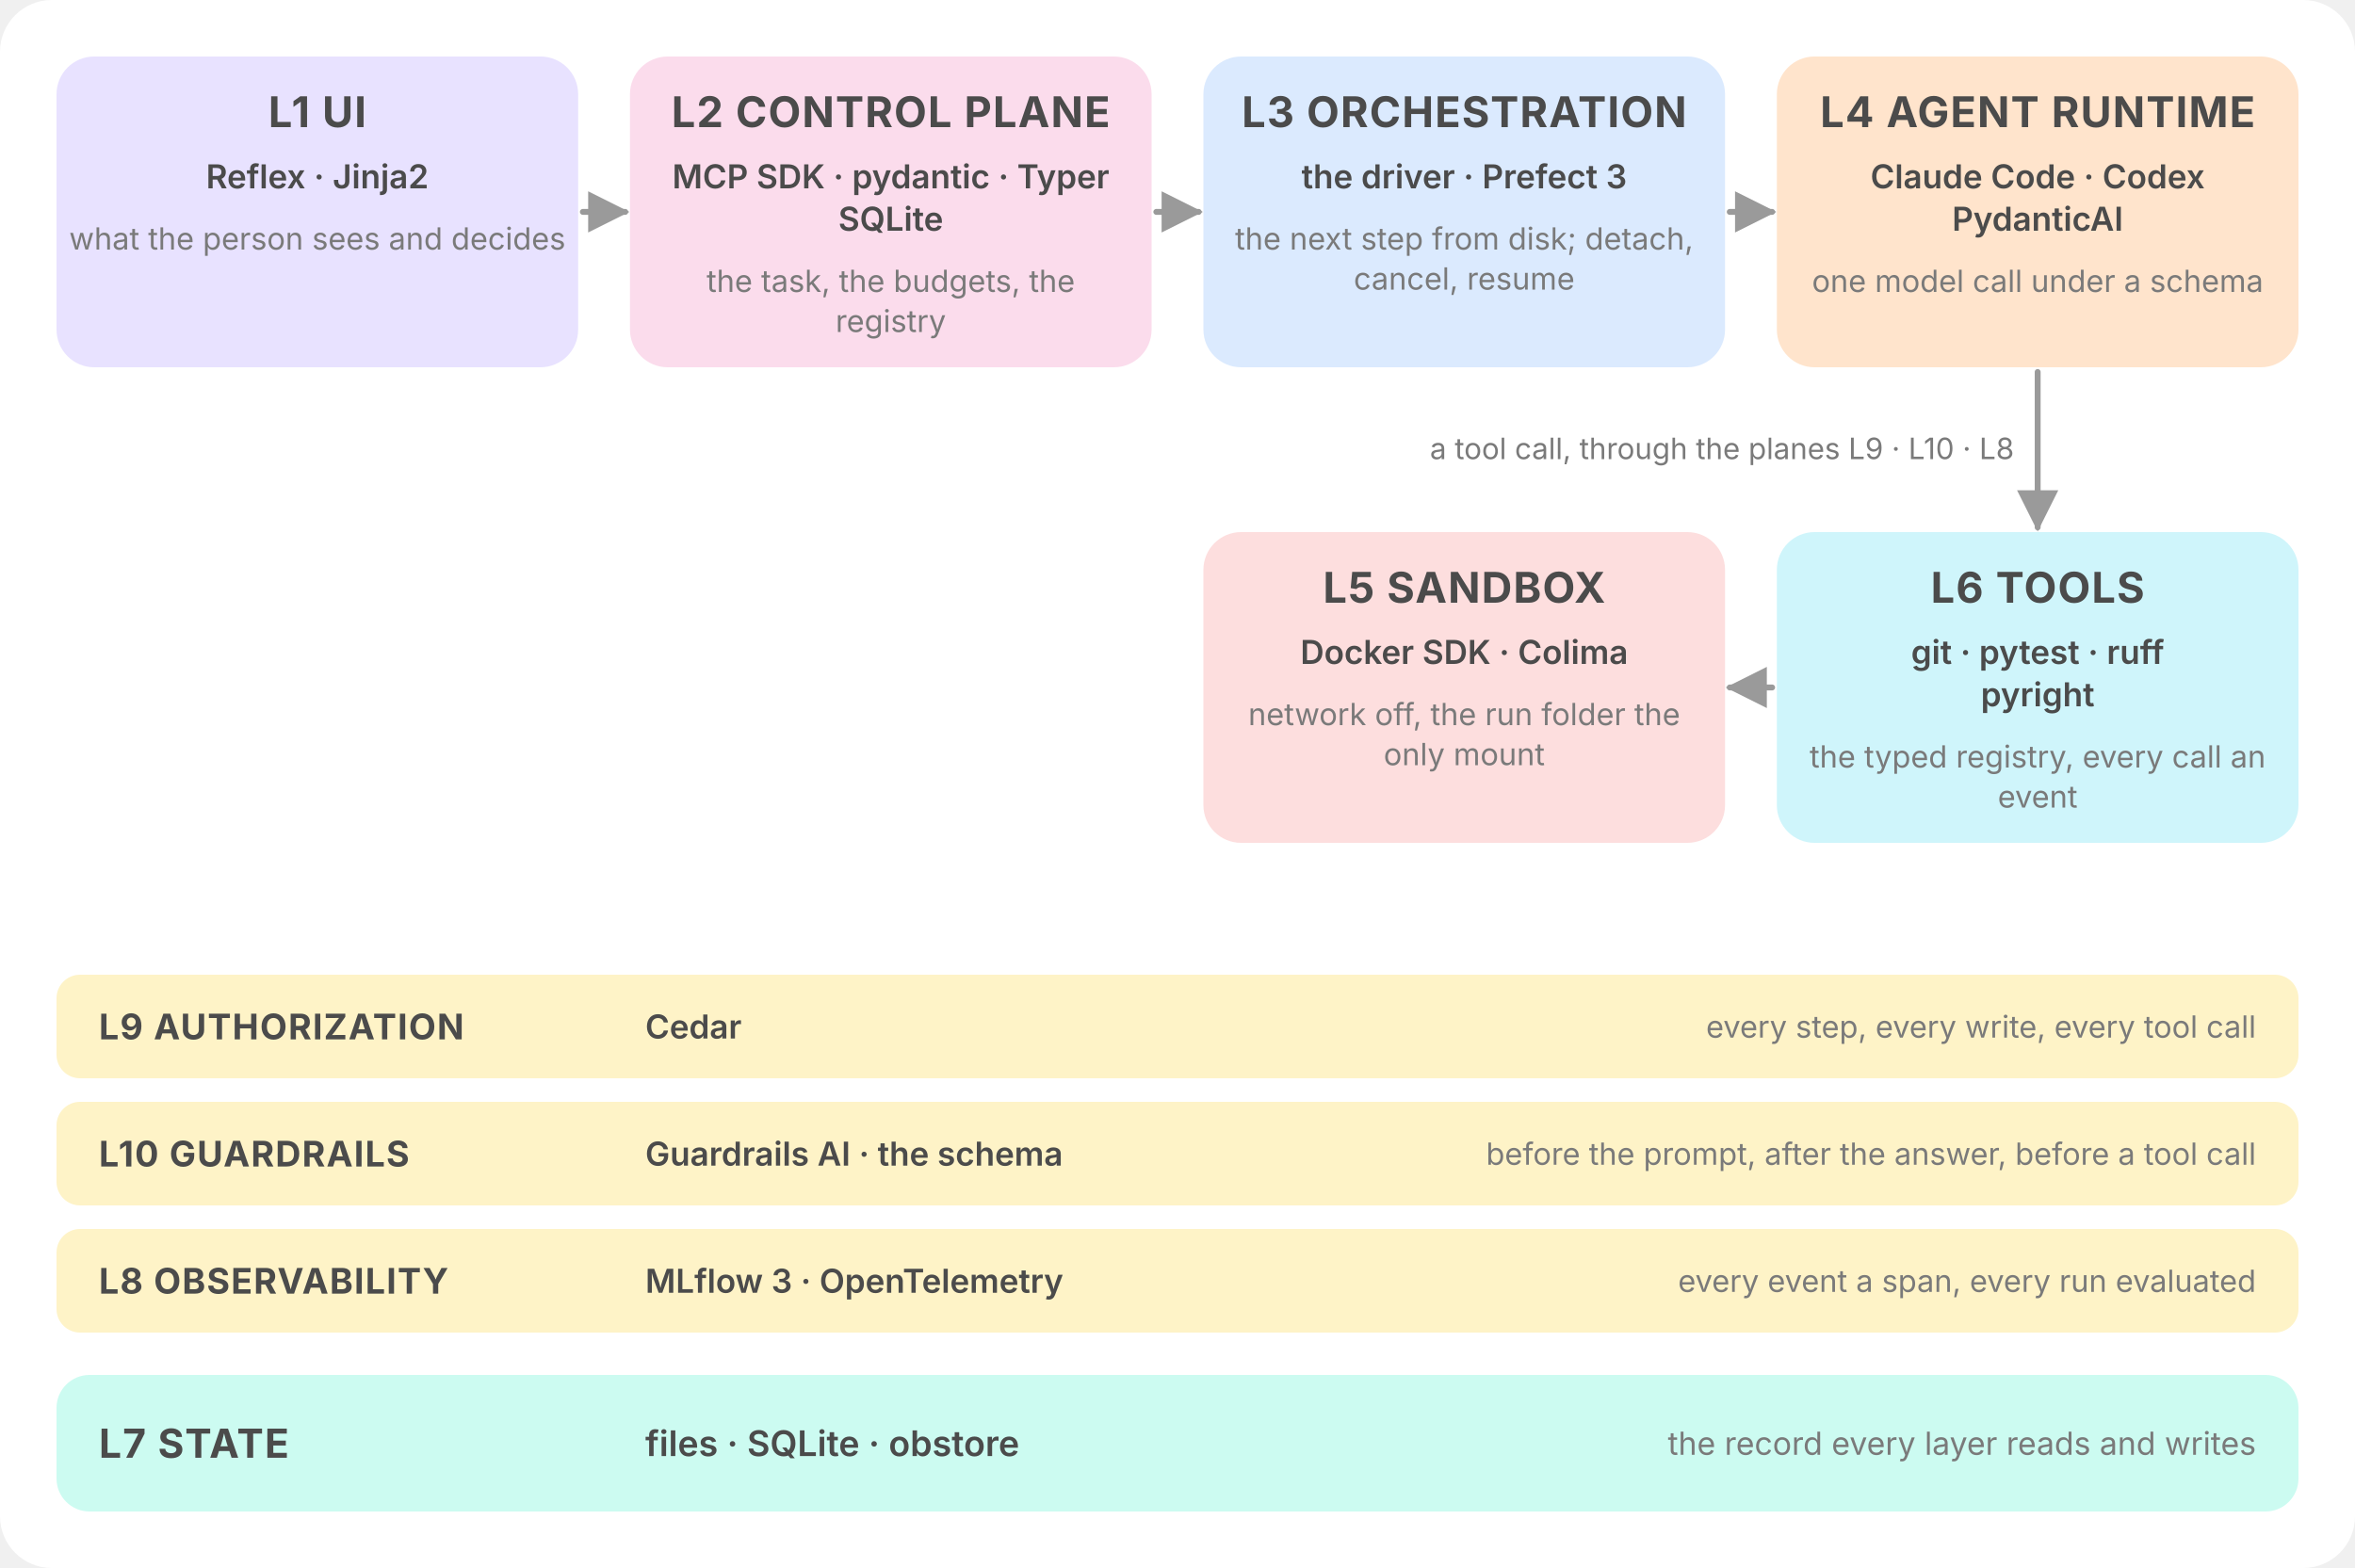
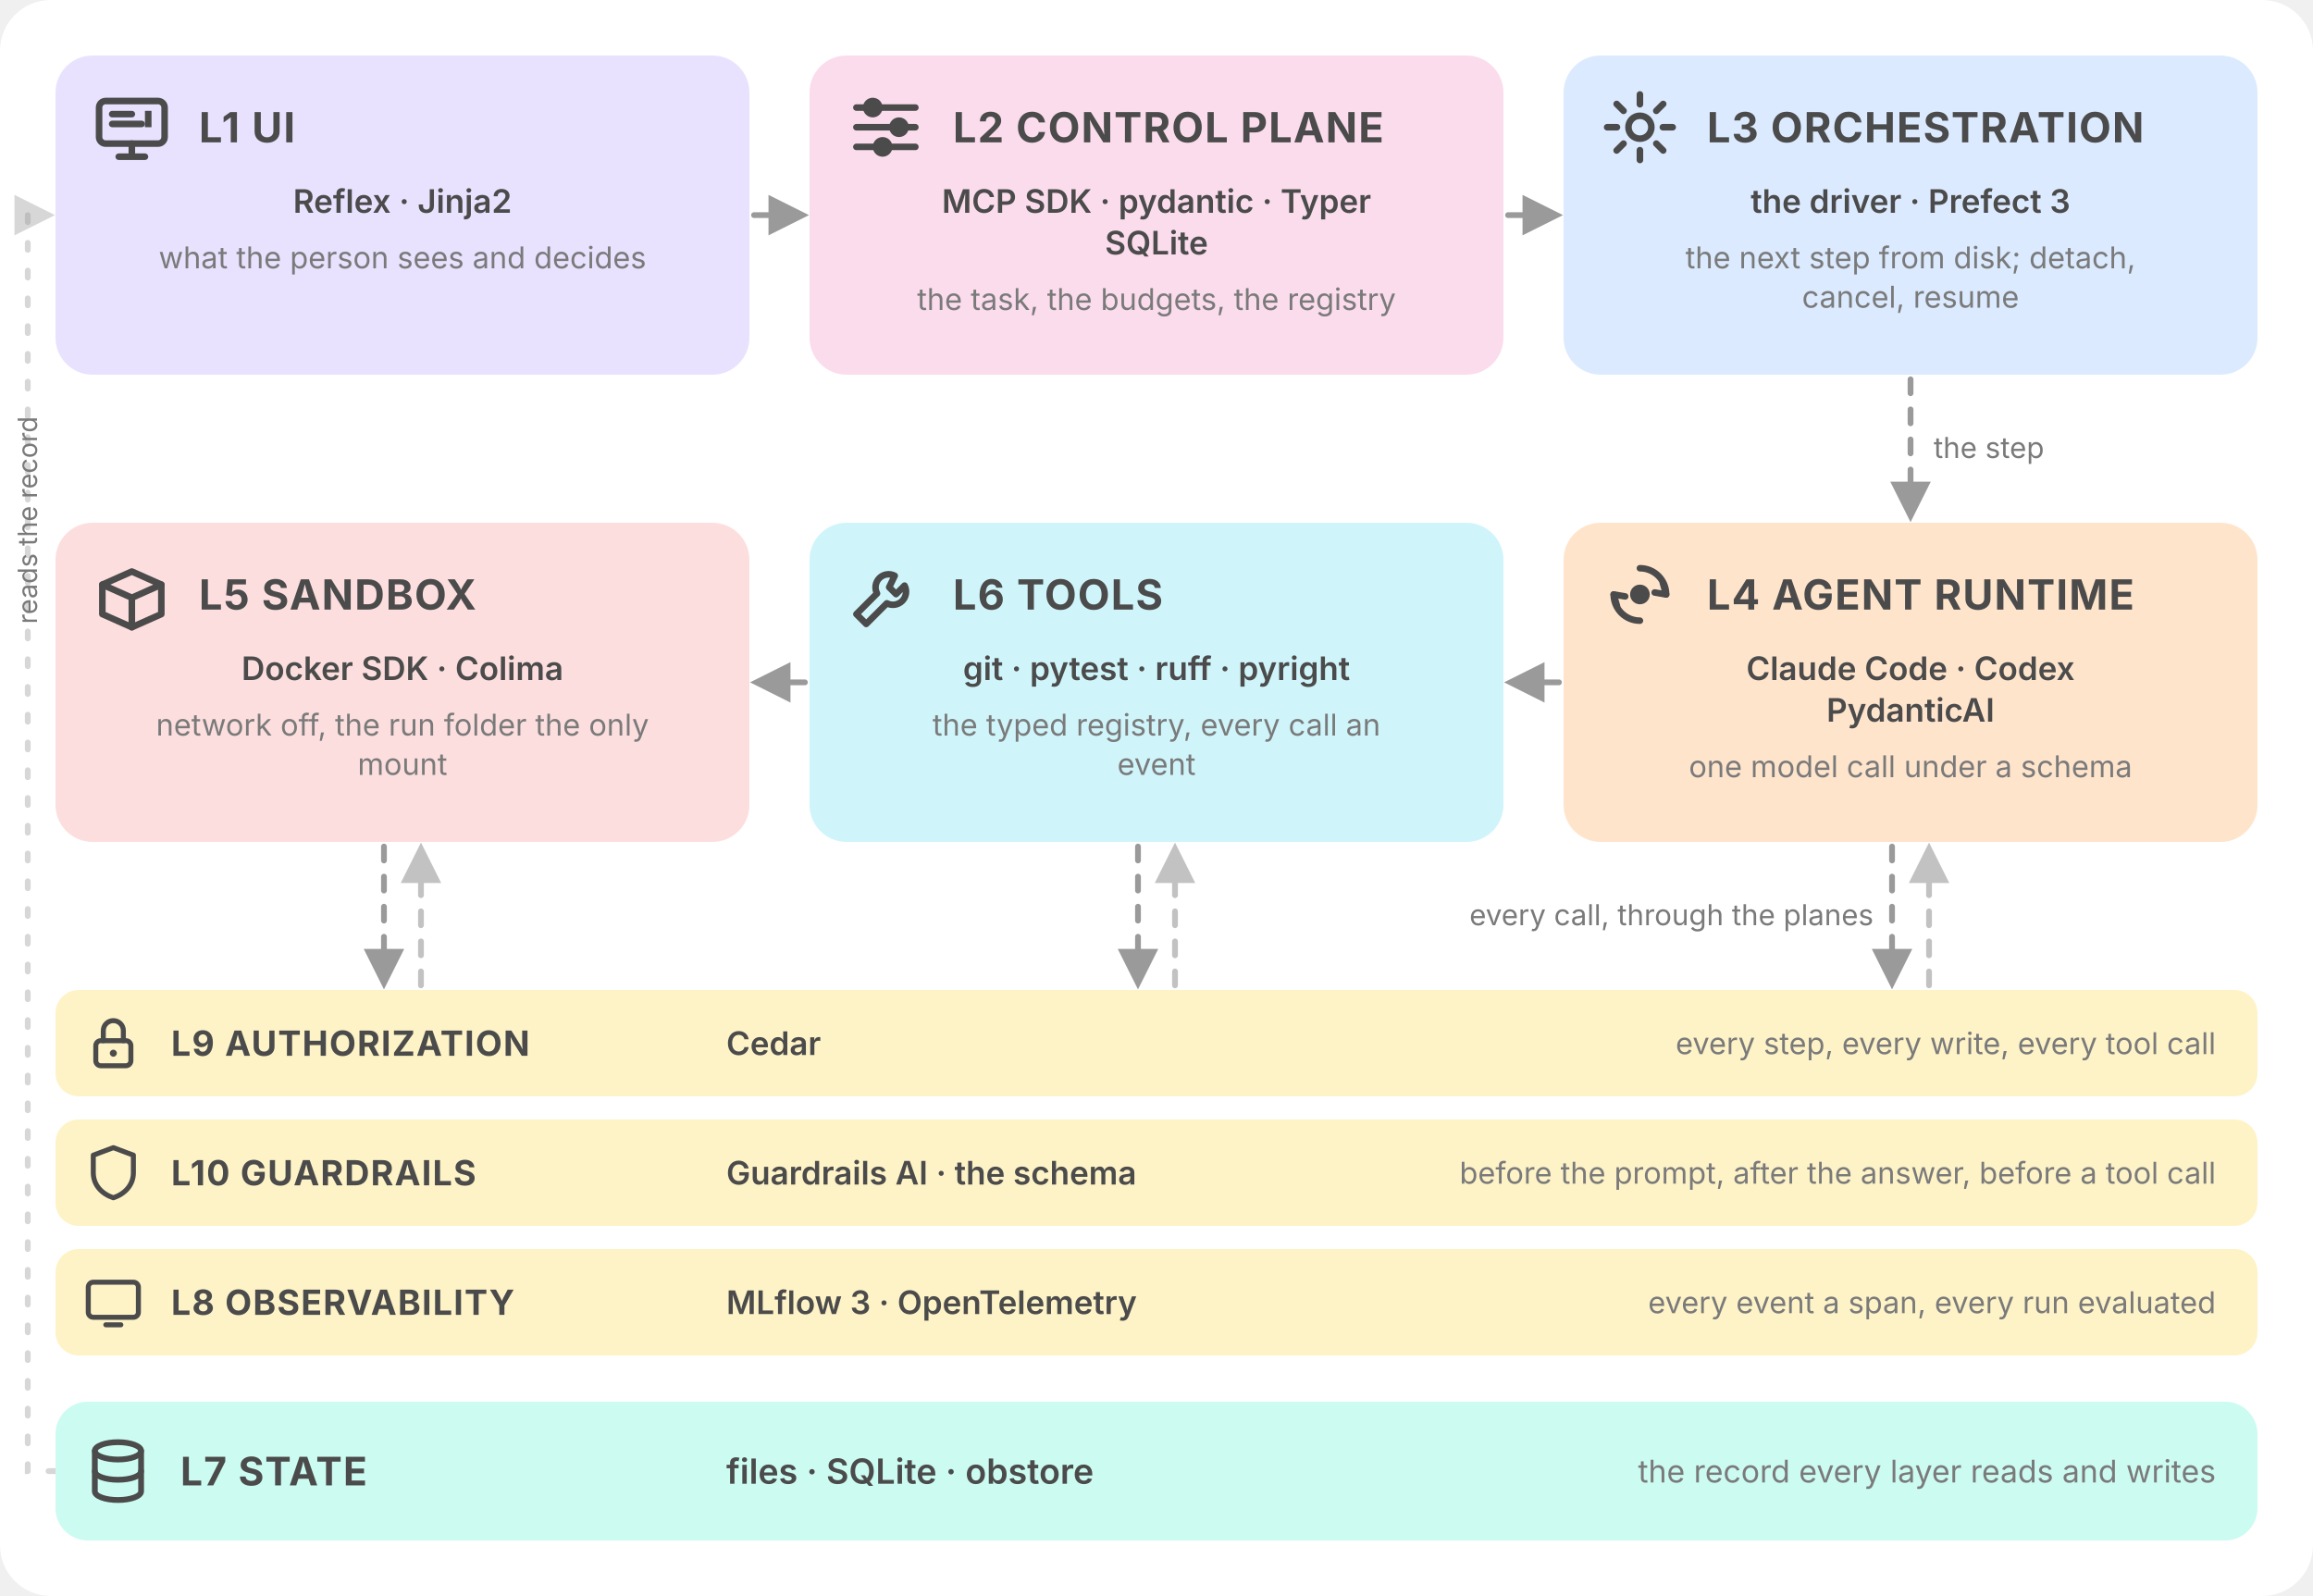
- <svg xmlns="http://www.w3.org/2000/svg" viewBox="0 0 1000 666" width="1000" height="666" font-family="Inter, -apple-system, 'Segoe UI', Helvetica, Arial, sans-serif">
+ <svg xmlns="http://www.w3.org/2000/svg" viewBox="0 0 1000 690" width="1000" height="690" font-family="Inter, -apple-system, 'Segoe UI', Helvetica, Arial, sans-serif">
  <defs>
    <marker id="ah" viewBox="0 0 10 10" refX="9" refY="5" markerWidth="7" markerHeight="7" orient="auto-start-reverse">
      <path d="M0,0 L10,5 L0,10 z" fill="#9a9a9a" />
    </marker>
  </defs>
-   <rect width="1000" height="666" rx="22" fill="#ffffff" />
-   <rect x="24" y="24" width="221.5" height="132" rx="16" fill="#e8e2ff" />
-   <text x="134.75" y="54" text-anchor="middle" font-size="18" font-weight="700" letter-spacing="0.5" fill="#4b4b4b">L1  UI</text>
-   <text x="134.75" y="80" text-anchor="middle" font-size="14" font-weight="600" fill="#4b4b4b">Reflex · Jinja2</text>
-   <text x="134.75" y="106" text-anchor="middle" font-size="13" fill="#7a7a7a">what the person sees and decides</text>
-   <rect x="267.5" y="24" width="221.5" height="132" rx="16" fill="#fbdcec" />
-   <text x="378.25" y="54" text-anchor="middle" font-size="18" font-weight="700" letter-spacing="0.5" fill="#4b4b4b">L2  CONTROL PLANE</text>
-   <text x="378.25" y="80" text-anchor="middle" font-size="14" font-weight="600" fill="#4b4b4b">MCP SDK · pydantic · Typer</text>
-   <text x="378.25" y="98" text-anchor="middle" font-size="14" font-weight="600" fill="#4b4b4b">SQLite</text>
-   <text x="378.25" y="124" text-anchor="middle" font-size="13" fill="#7a7a7a">the task, the budgets, the</text>
-   <text x="378.25" y="141" text-anchor="middle" font-size="13" fill="#7a7a7a">registry</text>
-   <rect x="511" y="24" width="221.5" height="132" rx="16" fill="#dbeafe" />
-   <text x="621.75" y="54" text-anchor="middle" font-size="18" font-weight="700" letter-spacing="0.5" fill="#4b4b4b">L3  ORCHESTRATION</text>
-   <text x="621.75" y="80" text-anchor="middle" font-size="14" font-weight="600" fill="#4b4b4b">the driver · Prefect 3</text>
-   <text x="621.75" y="106" text-anchor="middle" font-size="13" fill="#7a7a7a">the next step from disk; detach,</text>
-   <text x="621.75" y="123" text-anchor="middle" font-size="13" fill="#7a7a7a">cancel, resume</text>
-   <rect x="754.5" y="24" width="221.5" height="132" rx="16" fill="#ffe4cc" />
-   <text x="865.25" y="54" text-anchor="middle" font-size="18" font-weight="700" letter-spacing="0.5" fill="#4b4b4b">L4  AGENT RUNTIME</text>
-   <text x="865.25" y="80" text-anchor="middle" font-size="14" font-weight="600" fill="#4b4b4b">Claude Code · Codex</text>
-   <text x="865.25" y="98" text-anchor="middle" font-size="14" font-weight="600" fill="#4b4b4b">PydanticAI</text>
-   <text x="865.25" y="124" text-anchor="middle" font-size="13" fill="#7a7a7a">one model call under a schema</text>
-   <rect x="511" y="226" width="221.5" height="132" rx="16" fill="#fddede" />
-   <text x="621.75" y="256" text-anchor="middle" font-size="18" font-weight="700" letter-spacing="0.5" fill="#4b4b4b">L5  SANDBOX</text>
-   <text x="621.75" y="282" text-anchor="middle" font-size="14" font-weight="600" fill="#4b4b4b">Docker SDK · Colima</text>
-   <text x="621.75" y="308" text-anchor="middle" font-size="13" fill="#7a7a7a">network off, the run folder the</text>
-   <text x="621.75" y="325" text-anchor="middle" font-size="13" fill="#7a7a7a">only mount</text>
-   <rect x="754.5" y="226" width="221.5" height="132" rx="16" fill="#cff5fb" />
-   <text x="865.25" y="256" text-anchor="middle" font-size="18" font-weight="700" letter-spacing="0.5" fill="#4b4b4b">L6  TOOLS</text>
-   <text x="865.25" y="282" text-anchor="middle" font-size="14" font-weight="600" fill="#4b4b4b">git · pytest · ruff</text>
-   <text x="865.25" y="300" text-anchor="middle" font-size="14" font-weight="600" fill="#4b4b4b">pyright</text>
-   <text x="865.25" y="326" text-anchor="middle" font-size="13" fill="#7a7a7a">the typed registry, every call an</text>
-   <text x="865.25" y="343" text-anchor="middle" font-size="13" fill="#7a7a7a">event</text>
-   <line x1="247.5" y1="90" x2="265.5" y2="90" stroke="#9a9a9a" stroke-width="2.5" stroke-linecap="round" marker-end="url(#ah)" />
-   <line x1="491" y1="90" x2="509" y2="90" stroke="#9a9a9a" stroke-width="2.5" stroke-linecap="round" marker-end="url(#ah)" />
-   <line x1="734.5" y1="90" x2="752.5" y2="90" stroke="#9a9a9a" stroke-width="2.5" stroke-linecap="round" marker-end="url(#ah)" />
-   <line x1="865.25" y1="158" x2="865.25" y2="224" stroke="#9a9a9a" stroke-width="2.5" stroke-linecap="round" marker-end="url(#ah)" />
-   <text x="855.25" y="195" text-anchor="end" font-size="12.5" fill="#7a7a7a">a tool call, through the planes L9 · L10 · L8</text>
-   <line x1="752.5" y1="292" x2="734.5" y2="292" stroke="#9a9a9a" stroke-width="2.5" stroke-linecap="round" marker-end="url(#ah)" />
-   <rect x="24" y="414" width="952" height="44" rx="10" fill="#fef3c7" />
-   <text x="42" y="436" dominant-baseline="central" font-size="15" font-weight="700" letter-spacing="0.5" fill="#4b4b4b">L9  AUTHORIZATION</text>
-   <text x="274" y="436" dominant-baseline="central" font-size="14" font-weight="600" fill="#4b4b4b">Cedar</text>
-   <text x="958" y="436" dominant-baseline="central" text-anchor="end" font-size="13" fill="#7a7a7a">every step, every write, every tool call</text>
-   <rect x="24" y="468" width="952" height="44" rx="10" fill="#fef3c7" />
-   <text x="42" y="490" dominant-baseline="central" font-size="15" font-weight="700" letter-spacing="0.5" fill="#4b4b4b">L10  GUARDRAILS</text>
-   <text x="274" y="490" dominant-baseline="central" font-size="14" font-weight="600" fill="#4b4b4b">Guardrails AI · the schema</text>
-   <text x="958" y="490" dominant-baseline="central" text-anchor="end" font-size="13" fill="#7a7a7a">before the prompt, after the answer, before a tool call</text>
-   <rect x="24" y="522" width="952" height="44" rx="10" fill="#fef3c7" />
-   <text x="42" y="544" dominant-baseline="central" font-size="15" font-weight="700" letter-spacing="0.5" fill="#4b4b4b">L8  OBSERVABILITY</text>
-   <text x="274" y="544" dominant-baseline="central" font-size="14" font-weight="600" fill="#4b4b4b">MLflow 3 · OpenTelemetry</text>
-   <text x="958" y="544" dominant-baseline="central" text-anchor="end" font-size="13" fill="#7a7a7a">every event a span, every run evaluated</text>
-   <rect x="24" y="584" width="952" height="58" rx="14" fill="#ccfbf1" />
-   <text x="42" y="613" dominant-baseline="central" font-size="17" font-weight="700" letter-spacing="0.5" fill="#4b4b4b">L7  STATE</text>
-   <text x="274" y="613" dominant-baseline="central" font-size="15" font-weight="600" fill="#4b4b4b">files · SQLite · obstore</text>
-   <text x="958" y="613" dominant-baseline="central" text-anchor="end" font-size="13.5" fill="#7a7a7a">the record every layer reads and writes</text>
+   <rect width="1000" height="690" rx="22" fill="#ffffff" />
+   <rect x="24" y="24" width="300" height="138" rx="16" fill="#e8e2ff" />
+   <g transform="translate(40,38) scale(1.41667)" fill="none" stroke="#4b4b4b" stroke-width="2" stroke-linecap="round" stroke-linejoin="round">
+     <rect x="2" y="4" width="20" height="13" rx="2" />
+     <path d="M8 21h8M12 17v4" />
+     <path d="M6 8h6M6 11h9" />
+     <rect x="16" y="7" width="2" height="5" fill="#4b4b4b" stroke="none">
+       <animate attributeName="opacity" values="1;0;1" dur="0.8s" repeatCount="indefinite" />
+     </rect>
+   </g>
+   <text x="86" y="55" dominant-baseline="central" font-size="18" font-weight="700" letter-spacing="0.5" fill="#4b4b4b">L1  UI</text>
+   <text x="174" y="92" text-anchor="middle" font-size="14" font-weight="600" fill="#4b4b4b">Reflex · Jinja2</text>
+   <text x="174" y="116" text-anchor="middle" font-size="13" fill="#7a7a7a">what the person sees and decides</text>
+   <rect x="350" y="24" width="300" height="138" rx="16" fill="#fbdcec" />
+   <g transform="translate(366,38) scale(1.41667)" fill="none" stroke="#4b4b4b" stroke-width="2" stroke-linecap="round" stroke-linejoin="round">
+     <path d="M3 6h18M3 12h18M3 18h18" />
+     <circle cx="8" cy="6" r="2" fill="#4b4b4b">
+       <animate attributeName="cx" values="8;14;8" dur="1s" repeatCount="indefinite" />
+     </circle>
+     <circle cx="16" cy="12" r="2" fill="#4b4b4b">
+       <animate attributeName="cx" values="16;9;16" dur="2.5s" repeatCount="indefinite" />
+     </circle>
+     <circle cx="11" cy="18" r="2" fill="#4b4b4b">
+       <animate attributeName="cx" values="11;17;11" dur="1.5s" repeatCount="indefinite" />
+     </circle>
+   </g>
+   <text x="412" y="55" dominant-baseline="central" font-size="18" font-weight="700" letter-spacing="0.5" fill="#4b4b4b">L2  CONTROL PLANE</text>
+   <text x="500" y="92" text-anchor="middle" font-size="14" font-weight="600" fill="#4b4b4b">MCP SDK · pydantic · Typer</text>
+   <text x="500" y="110" text-anchor="middle" font-size="14" font-weight="600" fill="#4b4b4b">SQLite</text>
+   <text x="500" y="134" text-anchor="middle" font-size="13" fill="#7a7a7a">the task, the budgets, the registry</text>
+   <rect x="676" y="24" width="300" height="138" rx="16" fill="#dbeafe" />
+   <g transform="translate(692,38) scale(1.41667)" fill="none" stroke="#4b4b4b" stroke-width="2" stroke-linecap="round" stroke-linejoin="round">
+     <g>
+       <circle cx="12" cy="12" r="3.5" />
+       <path d="M12 2v3M12 19v3M2 12h3M19 12h3M4.9 4.9l2.1 2.1M17 17l2.1 2.1M4.9 19.1L7 17M17 7l2.1-2.1" />
+       <animateTransform attributeName="transform" type="rotate" from="0 12 12" to="360 12 12" dur="1s" repeatCount="indefinite" />
+     </g>
+   </g>
+   <text x="738" y="55" dominant-baseline="central" font-size="18" font-weight="700" letter-spacing="0.5" fill="#4b4b4b">L3  ORCHESTRATION</text>
+   <text x="826" y="92" text-anchor="middle" font-size="14" font-weight="600" fill="#4b4b4b">the driver · Prefect 3</text>
+   <text x="826" y="116" text-anchor="middle" font-size="13" fill="#7a7a7a">the next step from disk; detach,</text>
+   <text x="826" y="133" text-anchor="middle" font-size="13" fill="#7a7a7a">cancel, resume</text>
+   <rect x="676" y="226" width="300" height="138" rx="16" fill="#ffe4cc" />
+   <g transform="translate(692,240) scale(1.41667)" fill="none" stroke="#4b4b4b" stroke-width="2" stroke-linecap="round" stroke-linejoin="round">
+     <circle cx="12" cy="12" r="3" fill="#4b4b4b" stroke="none">
+       <animate attributeName="r" values="3;3.8;3" dur="1s" repeatCount="indefinite" />
+     </circle>
+     <g>
+       <path d="M20 12a8 8 0 0 0-8-8M4 12a8 8 0 0 0 8 8" />
+       <path d="M19 8.5l1 3.5-3.5-.6M5 15.5l-1-3.5 3.5.6" />
+       <animateTransform attributeName="transform" type="rotate" from="0 12 12" to="360 12 12" dur="1s" repeatCount="indefinite" />
+     </g>
+   </g>
+   <text x="738" y="257" dominant-baseline="central" font-size="18" font-weight="700" letter-spacing="0.5" fill="#4b4b4b">L4  AGENT RUNTIME</text>
+   <text x="826" y="294" text-anchor="middle" font-size="14" font-weight="600" fill="#4b4b4b">Claude Code · Codex</text>
+   <text x="826" y="312" text-anchor="middle" font-size="14" font-weight="600" fill="#4b4b4b">PydanticAI</text>
+   <text x="826" y="336" text-anchor="middle" font-size="13" fill="#7a7a7a">one model call under a schema</text>
+   <rect x="350" y="226" width="300" height="138" rx="16" fill="#cff5fb" />
+   <g transform="translate(366,240) scale(1.41667)" fill="none" stroke="#4b4b4b" stroke-width="2" stroke-linecap="round" stroke-linejoin="round">
+     <g>
+       <path d="M14.7 6.3a4 4 0 0 0-5.4 5.4L3 18l3 3 6.3-6.3a4 4 0 0 0 5.4-5.4l-2.6 2.6-2.1-2.1z" />
+       <animateTransform attributeName="transform" type="rotate" values="0 12 12;-14 12 12;0 12 12" dur="1.3s" repeatCount="indefinite" />
+     </g>
+   </g>
+   <text x="412" y="257" dominant-baseline="central" font-size="18" font-weight="700" letter-spacing="0.5" fill="#4b4b4b">L6  TOOLS</text>
+   <text x="500" y="294" text-anchor="middle" font-size="14" font-weight="600" fill="#4b4b4b">git · pytest · ruff · pyright</text>
+   <text x="500" y="318" text-anchor="middle" font-size="13" fill="#7a7a7a">the typed registry, every call an</text>
+   <text x="500" y="335" text-anchor="middle" font-size="13" fill="#7a7a7a">event</text>
+   <rect x="24" y="226" width="300" height="138" rx="16" fill="#fddede" />
+   <g transform="translate(40,240) scale(1.41667)" fill="none" stroke="#4b4b4b" stroke-width="2" stroke-linecap="round" stroke-linejoin="round">
+     <path d="M3 9v9l9 4 9-4V9" />
+     <path d="M12 22V13" />
+     <g>
+       <path d="M3 9l9-4 9 4-9 4z" />
+       <animateTransform attributeName="transform" type="translate" values="0 0;0 -1.5;0 0" dur="1.5s" repeatCount="indefinite" />
+     </g>
+   </g>
+   <text x="86" y="257" dominant-baseline="central" font-size="18" font-weight="700" letter-spacing="0.5" fill="#4b4b4b">L5  SANDBOX</text>
+   <text x="174" y="294" text-anchor="middle" font-size="14" font-weight="600" fill="#4b4b4b">Docker SDK · Colima</text>
+   <text x="174" y="318" text-anchor="middle" font-size="13" fill="#7a7a7a">network off, the run folder the only</text>
+   <text x="174" y="335" text-anchor="middle" font-size="13" fill="#7a7a7a">mount</text>
+   <line x1="326" y1="93" x2="348" y2="93" stroke="#9a9a9a" stroke-width="2.5" stroke-linecap="round" stroke-dasharray="6 7" opacity="1" marker-end="url(#ah)">
+     <animate attributeName="stroke-dashoffset" from="26" to="0" dur="1.6s" repeatCount="indefinite" />
+   </line>
+   <line x1="652" y1="93" x2="674" y2="93" stroke="#9a9a9a" stroke-width="2.5" stroke-linecap="round" stroke-dasharray="6 7" opacity="1" marker-end="url(#ah)">
+     <animate attributeName="stroke-dashoffset" from="26" to="0" dur="1.6s" repeatCount="indefinite" />
+   </line>
+   <line x1="826" y1="164" x2="826" y2="224" stroke="#9a9a9a" stroke-width="2.5" stroke-linecap="round" stroke-dasharray="6 7" opacity="1" marker-end="url(#ah)">
+     <animate attributeName="stroke-dashoffset" from="26" to="0" dur="1.6s" repeatCount="indefinite" />
+   </line>
+   <text x="836" y="198" text-anchor="start" font-size="12.5" fill="#7a7a7a">the step</text>
+   <line x1="674" y1="295" x2="652" y2="295" stroke="#9a9a9a" stroke-width="2.5" stroke-linecap="round" stroke-dasharray="6 7" opacity="1" marker-end="url(#ah)">
+     <animate attributeName="stroke-dashoffset" from="26" to="0" dur="1.6s" repeatCount="indefinite" />
+   </line>
+   <line x1="348" y1="295" x2="326" y2="295" stroke="#9a9a9a" stroke-width="2.5" stroke-linecap="round" stroke-dasharray="6 7" opacity="1" marker-end="url(#ah)">
+     <animate attributeName="stroke-dashoffset" from="26" to="0" dur="1.6s" repeatCount="indefinite" />
+   </line>
+   <line x1="818" y1="366" x2="818" y2="426" stroke="#9a9a9a" stroke-width="2.5" stroke-linecap="round" stroke-dasharray="6 7" opacity="1" marker-end="url(#ah)">
+     <animate attributeName="stroke-dashoffset" from="26" to="0" dur="0.6s" repeatCount="indefinite" />
+   </line>
+   <text x="810" y="400" text-anchor="end" font-size="12.5" fill="#7a7a7a">every call, through the planes</text>
+   <line x1="834" y1="426" x2="834" y2="366" stroke="#9a9a9a" stroke-width="2.5" stroke-linecap="round" stroke-dasharray="6 7" opacity="0.6" marker-end="url(#ah)">
+     <animate attributeName="stroke-dashoffset" from="26" to="0" dur="0.6s" repeatCount="indefinite" />
+   </line>
+   <line x1="492" y1="366" x2="492" y2="426" stroke="#9a9a9a" stroke-width="2.5" stroke-linecap="round" stroke-dasharray="6 7" opacity="1" marker-end="url(#ah)">
+     <animate attributeName="stroke-dashoffset" from="26" to="0" dur="0.6s" repeatCount="indefinite" />
+   </line>
+   <line x1="508" y1="426" x2="508" y2="366" stroke="#9a9a9a" stroke-width="2.5" stroke-linecap="round" stroke-dasharray="6 7" opacity="0.6" marker-end="url(#ah)">
+     <animate attributeName="stroke-dashoffset" from="26" to="0" dur="0.6s" repeatCount="indefinite" />
+   </line>
+   <line x1="166" y1="366" x2="166" y2="426" stroke="#9a9a9a" stroke-width="2.5" stroke-linecap="round" stroke-dasharray="6 7" opacity="1" marker-end="url(#ah)">
+     <animate attributeName="stroke-dashoffset" from="26" to="0" dur="0.6s" repeatCount="indefinite" />
+   </line>
+   <line x1="182" y1="426" x2="182" y2="366" stroke="#9a9a9a" stroke-width="2.5" stroke-linecap="round" stroke-dasharray="6 7" opacity="0.6" marker-end="url(#ah)">
+     <animate attributeName="stroke-dashoffset" from="26" to="0" dur="0.6s" repeatCount="indefinite" />
+   </line>
+   <path d="M24,636 H12 V93" fill="none" stroke="#9a9a9a" stroke-width="2.5" stroke-linecap="round" stroke-dasharray="3 9" opacity="0.4">
+     <animate attributeName="stroke-dashoffset" from="24" to="0" dur="0.6s" repeatCount="indefinite" />
+   </path>
+   <line x1="12" y1="93" x2="22" y2="93" stroke="#9a9a9a" stroke-width="2.5" stroke-linecap="round" stroke-dasharray="6 7" opacity="0.4" marker-end="url(#ah)">
+     <animate attributeName="stroke-dashoffset" from="26" to="0" dur="0.6s" repeatCount="indefinite" />
+   </line>
+   <text x="16" y="180" font-size="11.5" fill="#7a7a7a" transform="rotate(-90 16,180)" text-anchor="end">reads the record</text>
+   <rect x="24" y="428" width="952" height="46" rx="10" fill="#fef3c7" />
+   <g transform="translate(36,438) scale(1.08333)" fill="none" stroke="#4b4b4b" stroke-width="2" stroke-linecap="round" stroke-linejoin="round">
+     <g>
+       <rect x="5" y="11" width="14" height="10" rx="2" />
+       <path d="M8 11V7a4 4 0 0 1 8 0v4" />
+       <circle cx="12" cy="16" r="1.4" fill="#4b4b4b" stroke="none" />
+       <animateTransform attributeName="transform" type="rotate" values="0 12 16;-7 12 16;0 12 16;7 12 16;0 12 16" dur="1.8s" repeatCount="indefinite" />
+     </g>
+   </g>
+   <text x="74" y="451" dominant-baseline="central" font-size="15" font-weight="700" letter-spacing="0.5" fill="#4b4b4b">L9  AUTHORIZATION</text>
+   <text x="314" y="451" dominant-baseline="central" font-size="14" font-weight="600" fill="#4b4b4b">Cedar</text>
+   <text x="958" y="451" dominant-baseline="central" text-anchor="end" font-size="13" fill="#7a7a7a">every step, every write, every tool call</text>
+   <rect x="24" y="484" width="952" height="46" rx="10" fill="#fef3c7" />
+   <g transform="translate(36,494) scale(1.08333)" fill="none" stroke="#4b4b4b" stroke-width="2" stroke-linecap="round" stroke-linejoin="round">
+     <path d="M12 2l8 3v7c0 5-3.5 8.5-8 10-4.5-1.5-8-5-8-10V5z" />
+     <path d="M8.5 12.5l2.3 2.3L15.5 10" stroke-dasharray="12" stroke-dashoffset="12">
+       <animate attributeName="stroke-dashoffset" values="12;0;0;12" keyTimes="0;0.4;0.8;1" dur="1.5s" repeatCount="indefinite" />
+     </path>
+   </g>
+   <text x="74" y="507" dominant-baseline="central" font-size="15" font-weight="700" letter-spacing="0.5" fill="#4b4b4b">L10  GUARDRAILS</text>
+   <text x="314" y="507" dominant-baseline="central" font-size="14" font-weight="600" fill="#4b4b4b">Guardrails AI · the schema</text>
+   <text x="958" y="507" dominant-baseline="central" text-anchor="end" font-size="13" fill="#7a7a7a">before the prompt, after the answer, before a tool call</text>
+   <rect x="24" y="540" width="952" height="46" rx="10" fill="#fef3c7" />
+   <g transform="translate(36,550) scale(1.08333)" fill="none" stroke="#4b4b4b" stroke-width="2" stroke-linecap="round" stroke-linejoin="round">
+     <rect x="2" y="4" width="20" height="14" rx="2" />
+     <path d="M4 12h3l2-5 3 10 2-6 2 3h4" stroke-dasharray="40" stroke-dashoffset="40">
+       <animate attributeName="stroke-dashoffset" values="40;0" dur="1.2s" repeatCount="indefinite" />
+     </path>
+     <path d="M9 21h6" />
+   </g>
+   <text x="74" y="563" dominant-baseline="central" font-size="15" font-weight="700" letter-spacing="0.5" fill="#4b4b4b">L8  OBSERVABILITY</text>
+   <text x="314" y="563" dominant-baseline="central" font-size="14" font-weight="600" fill="#4b4b4b">MLflow 3 · OpenTelemetry</text>
+   <text x="958" y="563" dominant-baseline="central" text-anchor="end" font-size="13" fill="#7a7a7a">every event a span, every run evaluated</text>
+   <rect x="24" y="606" width="952" height="60" rx="14" fill="#ccfbf1" />
+   <g transform="translate(36,621) scale(1.25)" fill="none" stroke="#4b4b4b" stroke-width="2" stroke-linecap="round" stroke-linejoin="round">
+     <ellipse cx="12" cy="5" rx="8" ry="3" />
+     <path d="M4 5v14c0 1.7 3.6 3 8 3s8-1.3 8-3V5" />
+     <path d="M4 12c0 1.7 3.6 3 8 3s8-1.3 8-3">
+       <animate attributeName="opacity" values="1;0.3;1" dur="1.5s" repeatCount="indefinite" />
+     </path>
+   </g>
+   <text x="78" y="636" dominant-baseline="central" font-size="17" font-weight="700" letter-spacing="0.5" fill="#4b4b4b">L7  STATE</text>
+   <text x="314" y="636" dominant-baseline="central" font-size="15" font-weight="600" fill="#4b4b4b">files · SQLite · obstore</text>
+   <text x="958" y="636" dominant-baseline="central" text-anchor="end" font-size="13.5" fill="#7a7a7a">the record every layer reads and writes</text>
</svg>
